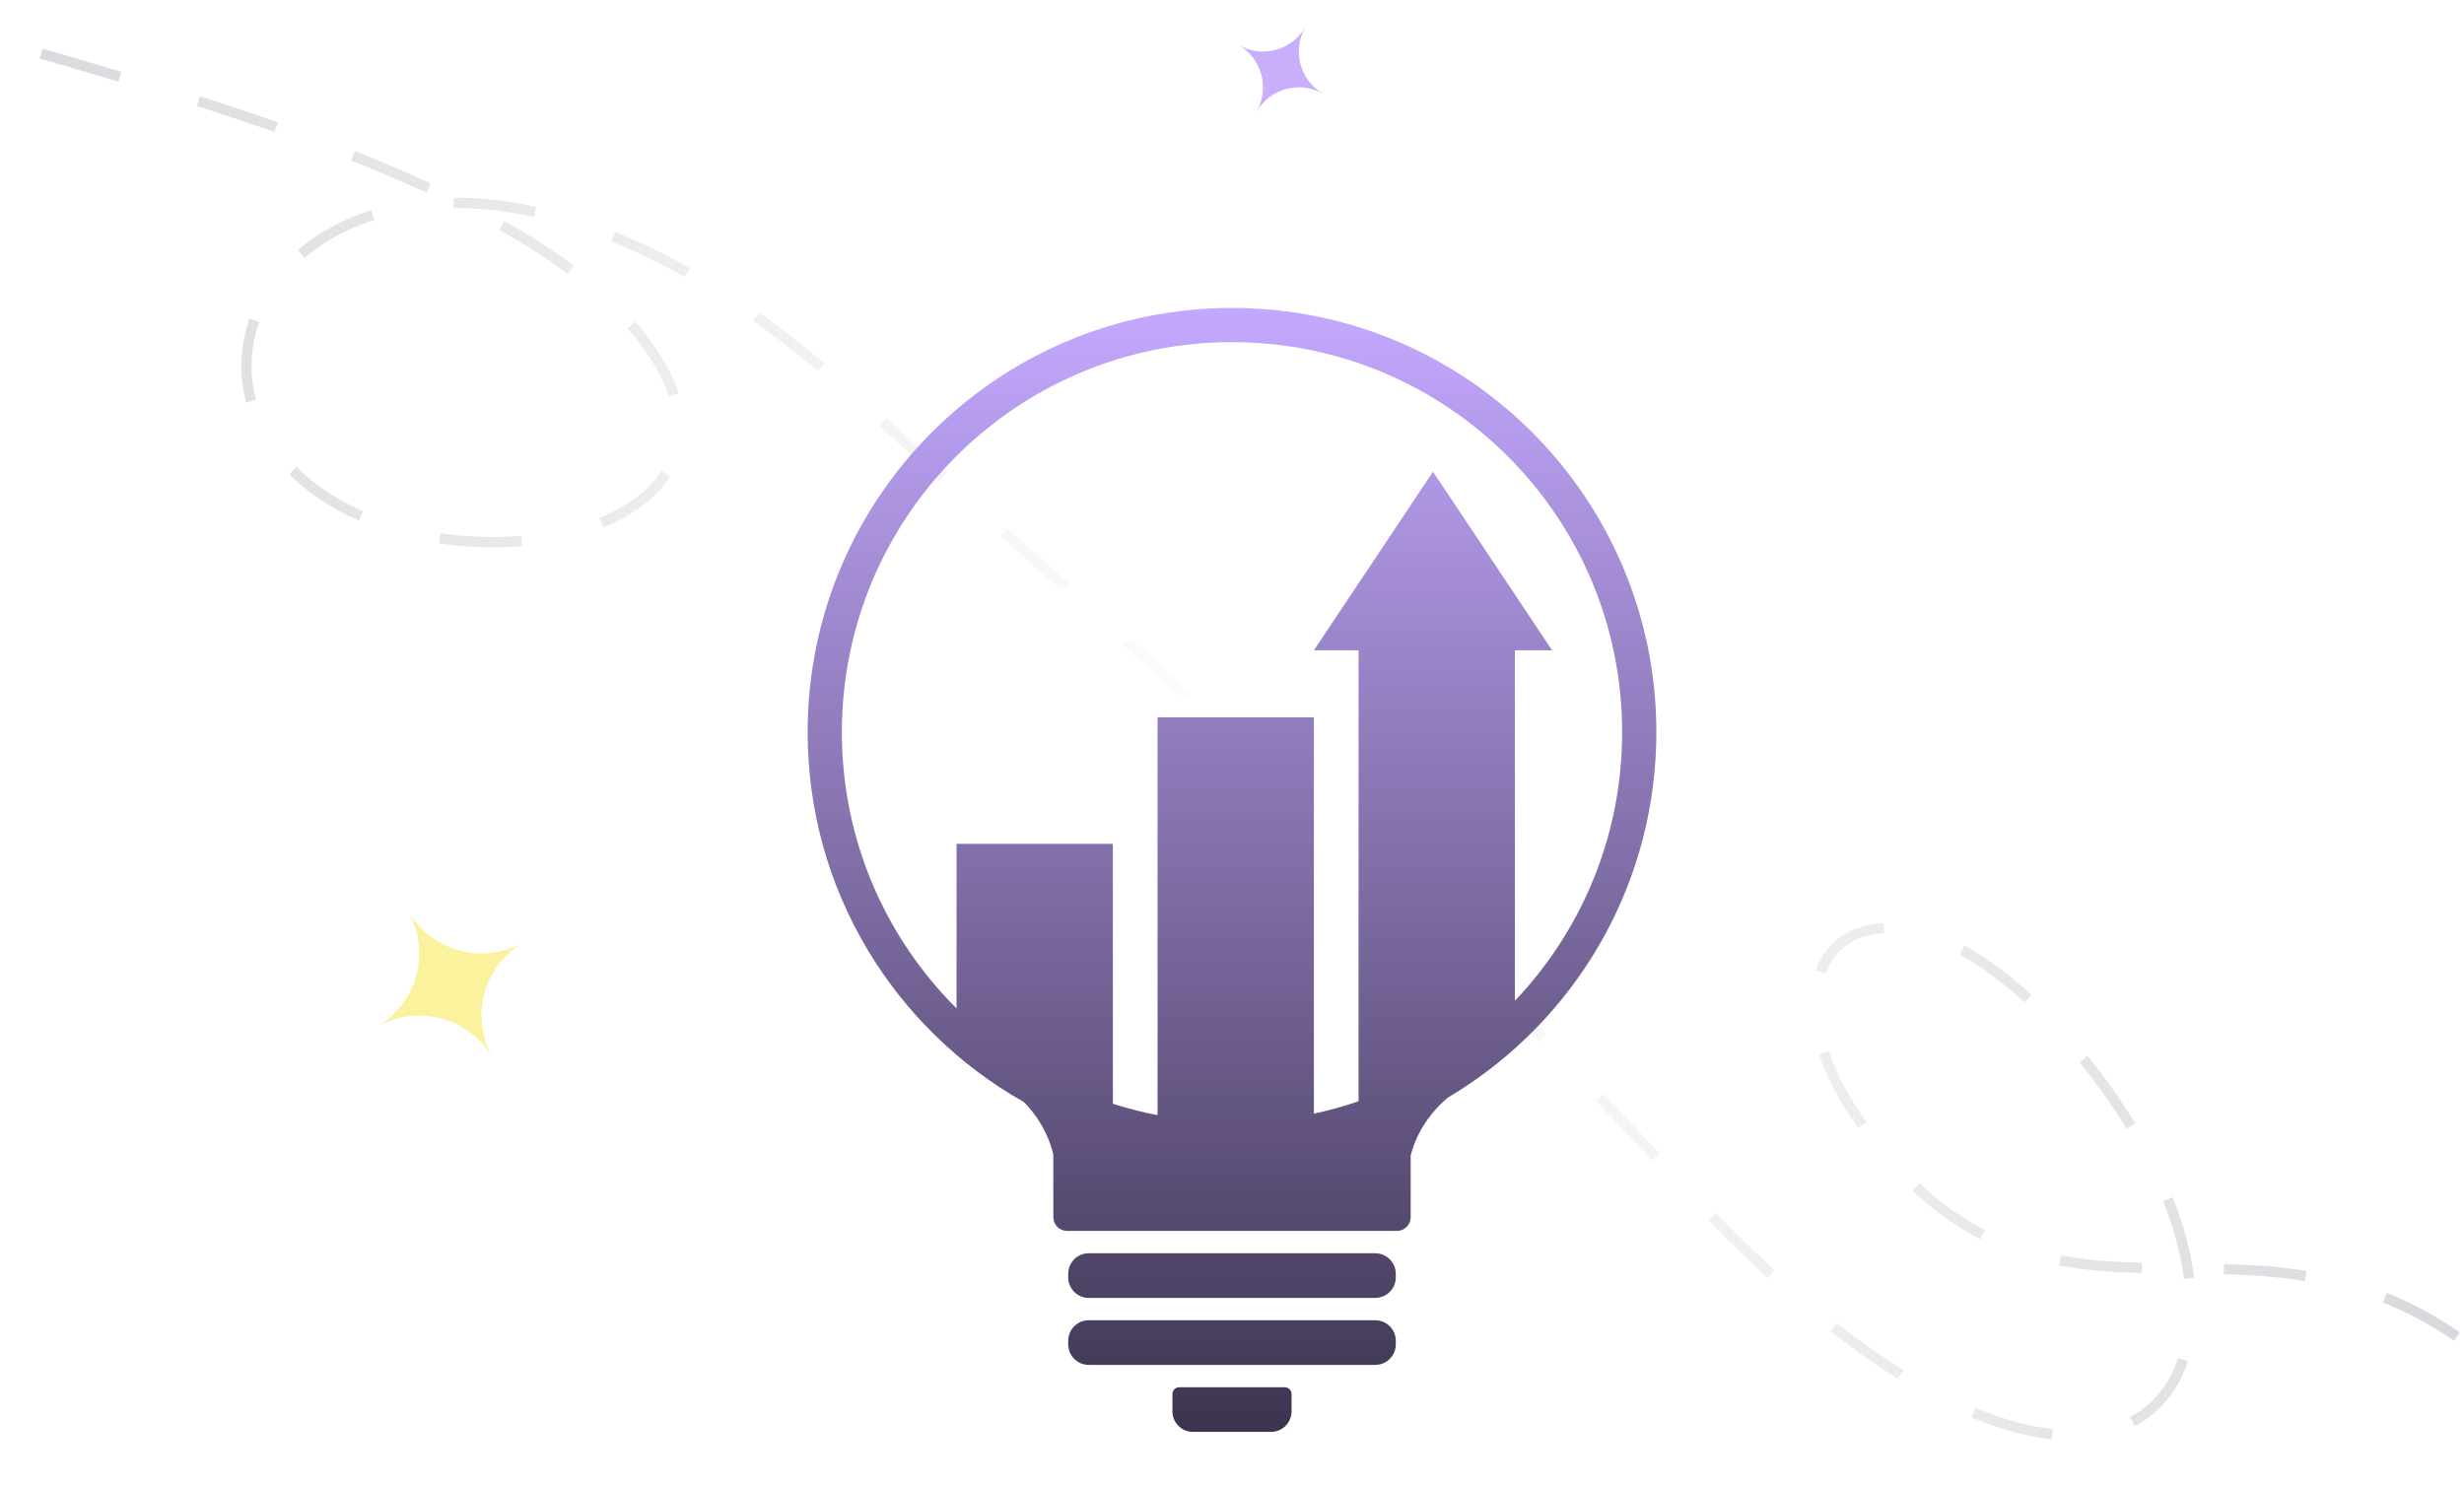
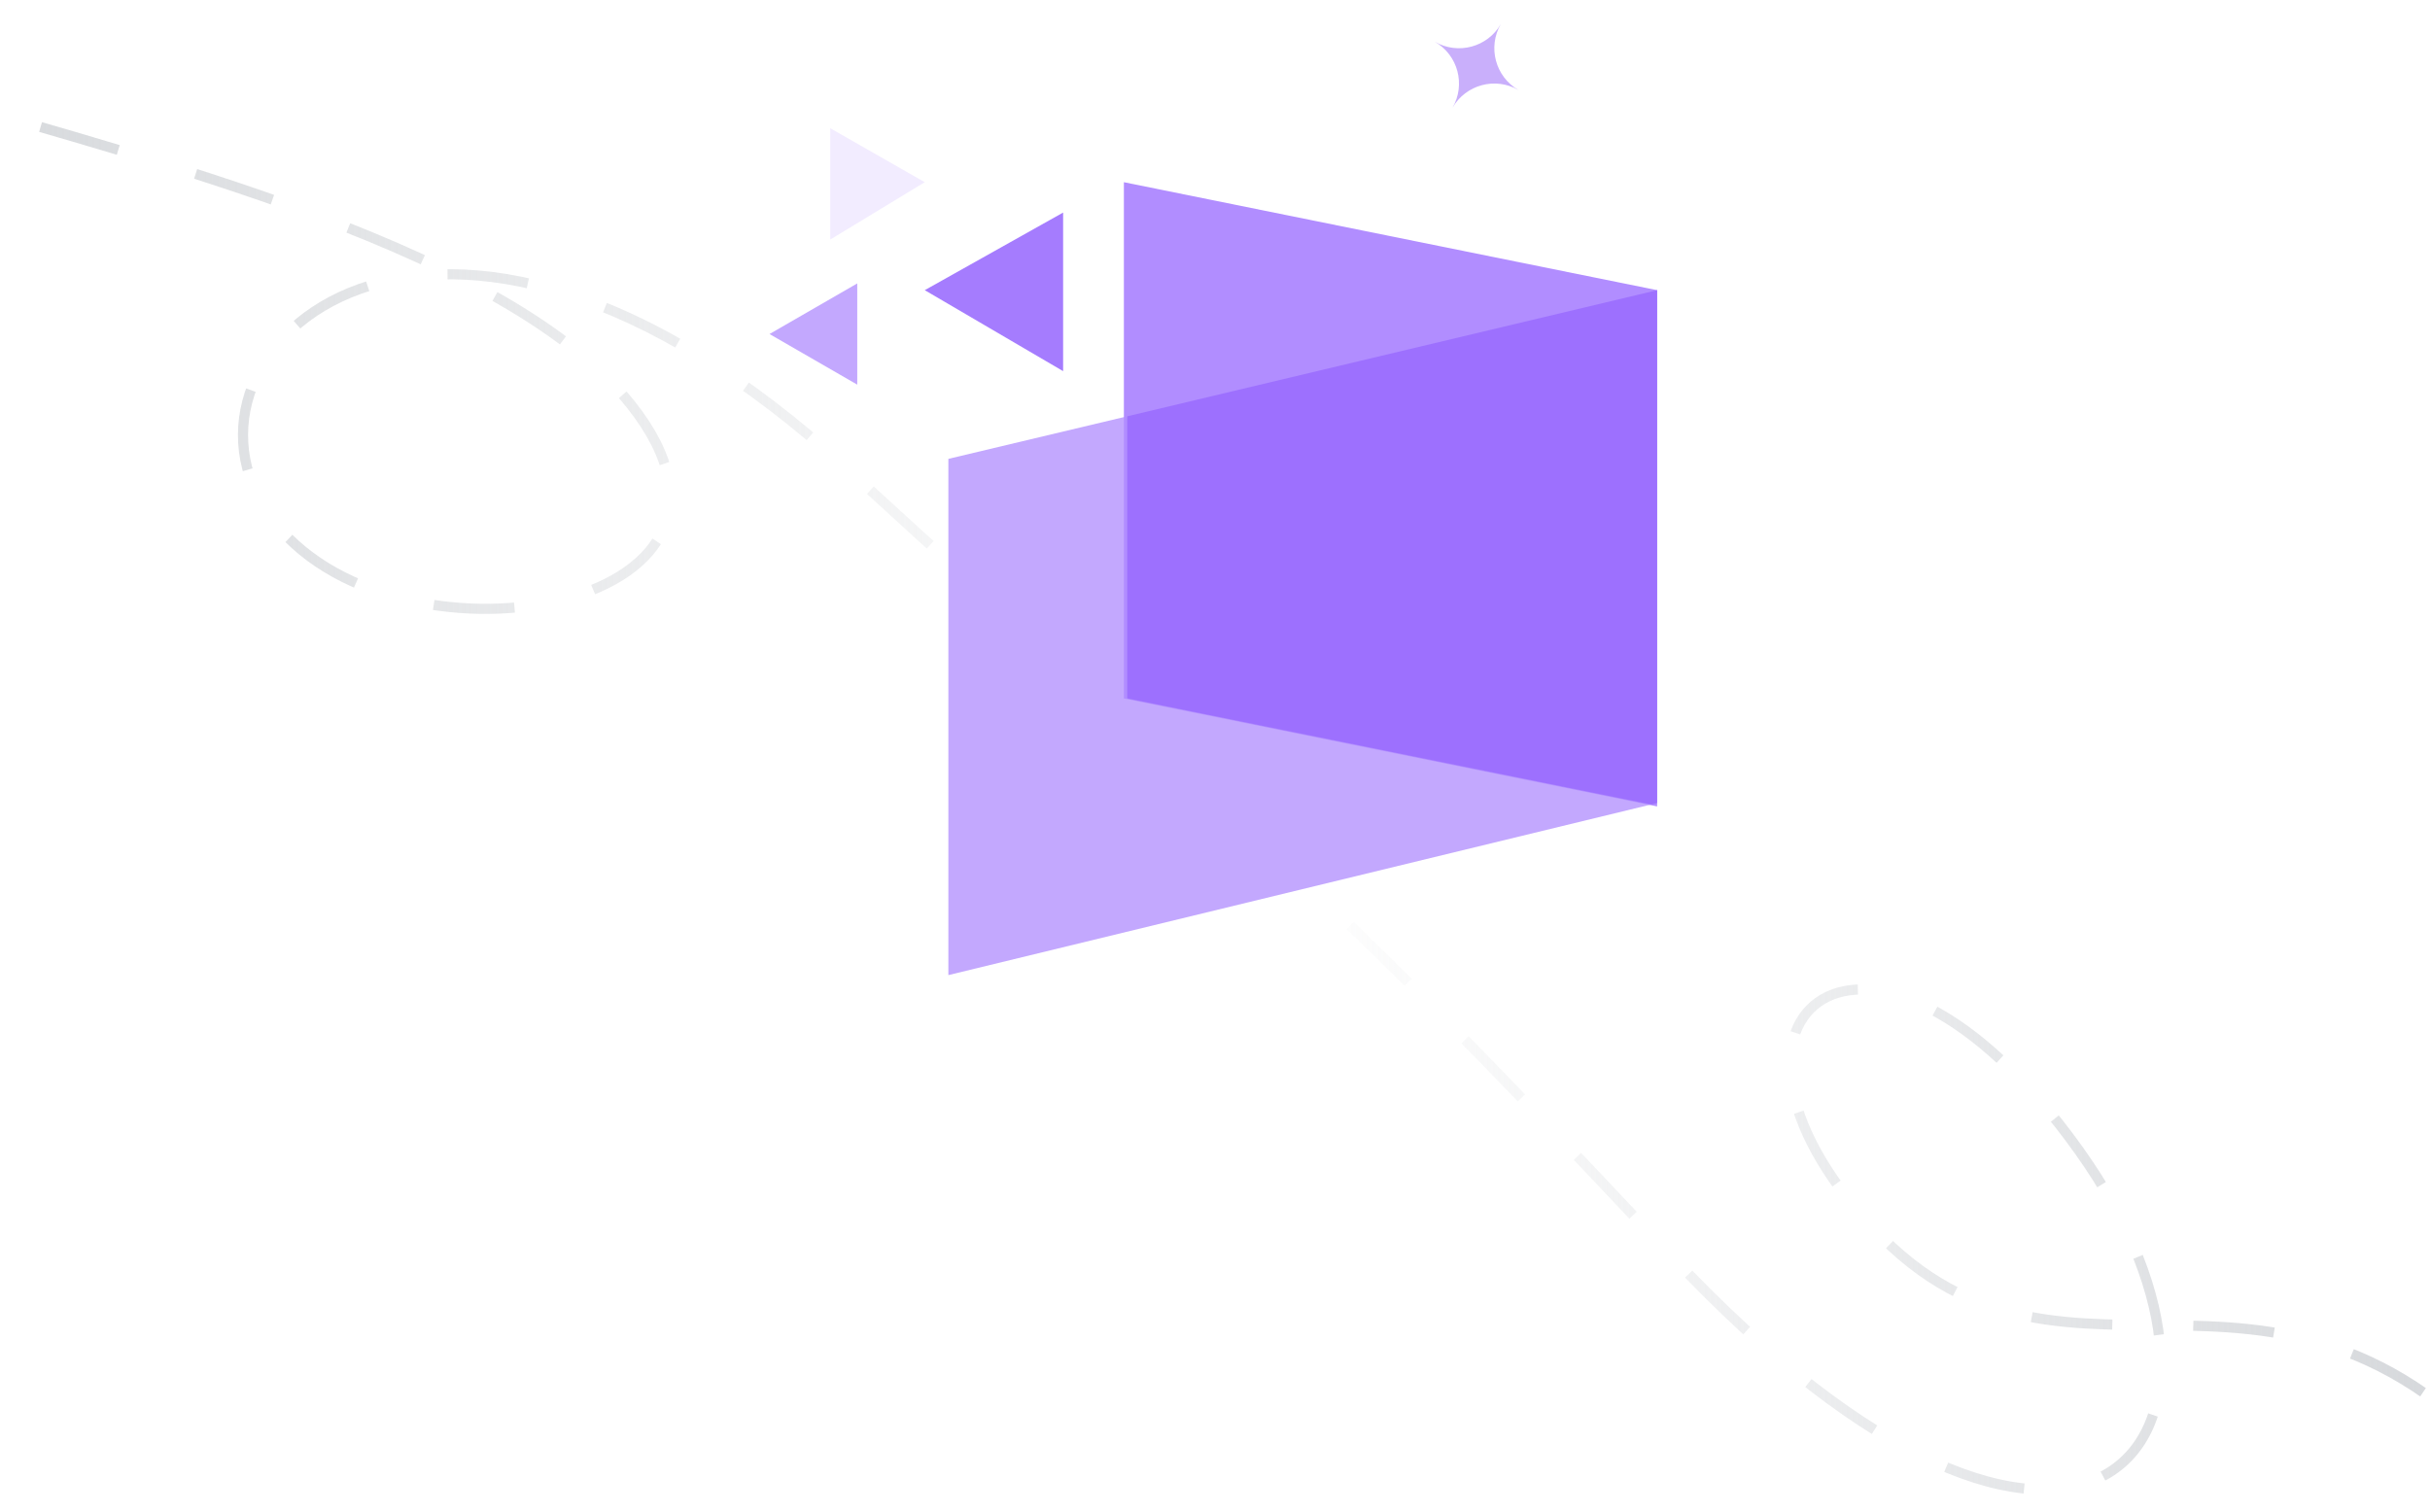
- <svg xmlns="http://www.w3.org/2000/svg" width="360" height="217" viewBox="0 0 360 217" fill="none">
-   <path d="M-17 1C15.167 11.167 73.9 24.2 93.5 49C118 80 57.5 90 40 65.5C22.5 41 64.5 2.5 125.5 58.5C186.5 114.5 187.5 111 247.5 175C307.5 239 339 203 308 159.5C277 116 248 139.331 277.5 171C307 202.669 339 164 376.5 212.5" stroke="url(#paint0_linear_1001_45)" stroke-width="1.5" stroke-dasharray="12 12" />
-   <path fill-rule="evenodd" clip-rule="evenodd" d="M55.044 150.076C60.983 146.647 63.018 139.052 59.589 133.113C63.018 139.052 70.612 141.087 76.552 137.658C70.612 141.087 68.577 148.682 72.006 154.621C68.577 148.682 60.983 146.647 55.044 150.076Z" fill="#FBF29D" />
-   <path fill-rule="evenodd" clip-rule="evenodd" d="M180.958 6.574C184.377 8.548 188.748 7.377 190.722 3.958C188.748 7.377 189.92 11.748 193.339 13.722C189.92 11.748 185.548 12.92 183.574 16.339C185.548 12.92 184.377 8.548 180.958 6.574Z" fill="#C9AFFB" />
-   <path fill-rule="evenodd" clip-rule="evenodd" d="M191.965 162.742C194.191 162.267 196.37 161.661 198.491 160.934V95.035H191.965L209.368 68.93L226.772 95.035H221.333V146.25C231.042 136.029 237 122.21 237 107C237 75.52 211.48 50 180 50C148.52 50 123 75.52 123 107C123 122.77 129.404 137.045 139.754 147.364V123.316H162.596V161.294C164.72 161.975 166.899 162.534 169.123 162.963V104.825H191.965V162.742ZM149.577 161.035C130.728 150.4 118 130.186 118 107C118 72.758 145.758 45 180 45C214.242 45 242 72.758 242 107C242 128.569 230.986 147.566 214.275 158.672L214.282 158.692C214.268 158.697 214.254 158.702 214.239 158.707L214.204 158.72C213.337 159.294 212.455 159.848 211.558 160.379C210.739 161.057 209.866 161.923 209.042 162.973C207.768 164.596 206.676 166.578 206.105 168.844V177.877C206.105 178.982 205.21 179.877 204.105 179.877H155.895C154.79 179.877 153.895 178.982 153.895 177.877V168.685C153.356 166.455 152.358 164.513 151.195 162.927C150.668 162.208 150.118 161.577 149.577 161.035ZM159.07 183.14C157.413 183.14 156.07 184.483 156.07 186.14V186.667C156.07 188.324 157.413 189.667 159.07 189.667H200.93C202.587 189.667 203.93 188.324 203.93 186.667V186.14C203.93 184.483 202.587 183.14 200.93 183.14H159.07ZM156.07 195.93C156.07 194.273 157.413 192.93 159.07 192.93H200.93C202.587 192.93 203.93 194.273 203.93 195.93V196.456C203.93 198.113 202.587 199.456 200.93 199.456H159.07C157.413 199.456 156.07 198.113 156.07 196.456V195.93ZM172.298 202.719C171.746 202.719 171.298 203.167 171.298 203.719V206.246C171.298 207.902 172.641 209.246 174.298 209.246H185.702C187.359 209.246 188.702 207.902 188.702 206.246V203.719C188.702 203.167 188.254 202.719 187.702 202.719H172.298Z" fill="url(#paint1_linear_1001_45)" />
+ <svg xmlns="http://www.w3.org/2000/svg" width="360" height="224" viewBox="0 0 360 224" fill="none">
+   <path d="M-17 12C15.167 22.167 73.9 35.2 93.5 60C118 91 57.5 101 40 76.5C22.5 52 64.5 13.5 125.5 69.5C186.5 125.5 187.5 122 247.5 186C307.5 250 339 214 308 170.5C277 127 248 150.331 277.5 182C307 213.669 339 175 376.5 223.5" stroke="url(#paint0_linear_1101_50)" stroke-width="1.5" stroke-dasharray="12 12" />
+   <path fill-rule="evenodd" clip-rule="evenodd" d="M212.574 6.191C215.993 8.165 220.365 6.993 222.339 3.574C220.365 6.993 221.537 11.365 224.955 13.339C221.537 11.365 217.165 12.536 215.191 15.955C217.165 12.536 215.993 8.165 212.574 6.191Z" fill="#C9AFFB" />
+   <path d="M140.5 68L245.5 43V119L140.5 144.5L140.5 68Z" fill="#C3A8FE" />
+   <path d="M157.5 31.5L137 43L157.5 55V31.5Z" fill="#A57CFE" />
+   <path d="M127 42L114 49.5L127 57V42Z" fill="#C3A8FE" />
+   <path d="M123 19V35.5L137 27L123 19Z" fill="#F2ECFF" />
+   <path d="M166.5 27L245.5 43V119.5L166.5 103.5V27Z" fill="#B18DFF" />
+   <path fill-rule="evenodd" clip-rule="evenodd" d="M244.605 119.217L167 103.5V61.691L245.5 43V119L244.605 119.217Z" fill="#905EFE" fill-opacity="0.6" />
  <defs>
-     <linearGradient id="paint0_linear_1001_45" x1="394.5" y1="145" x2="-45" y2="145" gradientUnits="userSpaceOnUse">
+     <linearGradient id="paint0_linear_1101_50" x1="394.5" y1="156" x2="-45" y2="156" gradientUnits="userSpaceOnUse">
      <stop stop-color="#CED1D5" />
      <stop offset="0.469" stop-color="#CED1D5" stop-opacity="0" />
      <stop offset="1" stop-color="#CED1D5" />
    </linearGradient>
-     <linearGradient id="paint1_linear_1001_45" x1="180" y1="45" x2="180" y2="282" gradientUnits="userSpaceOnUse">
-       <stop stop-color="#C4A8FF" />
-       <stop offset="1" />
-     </linearGradient>
  </defs>
</svg>
